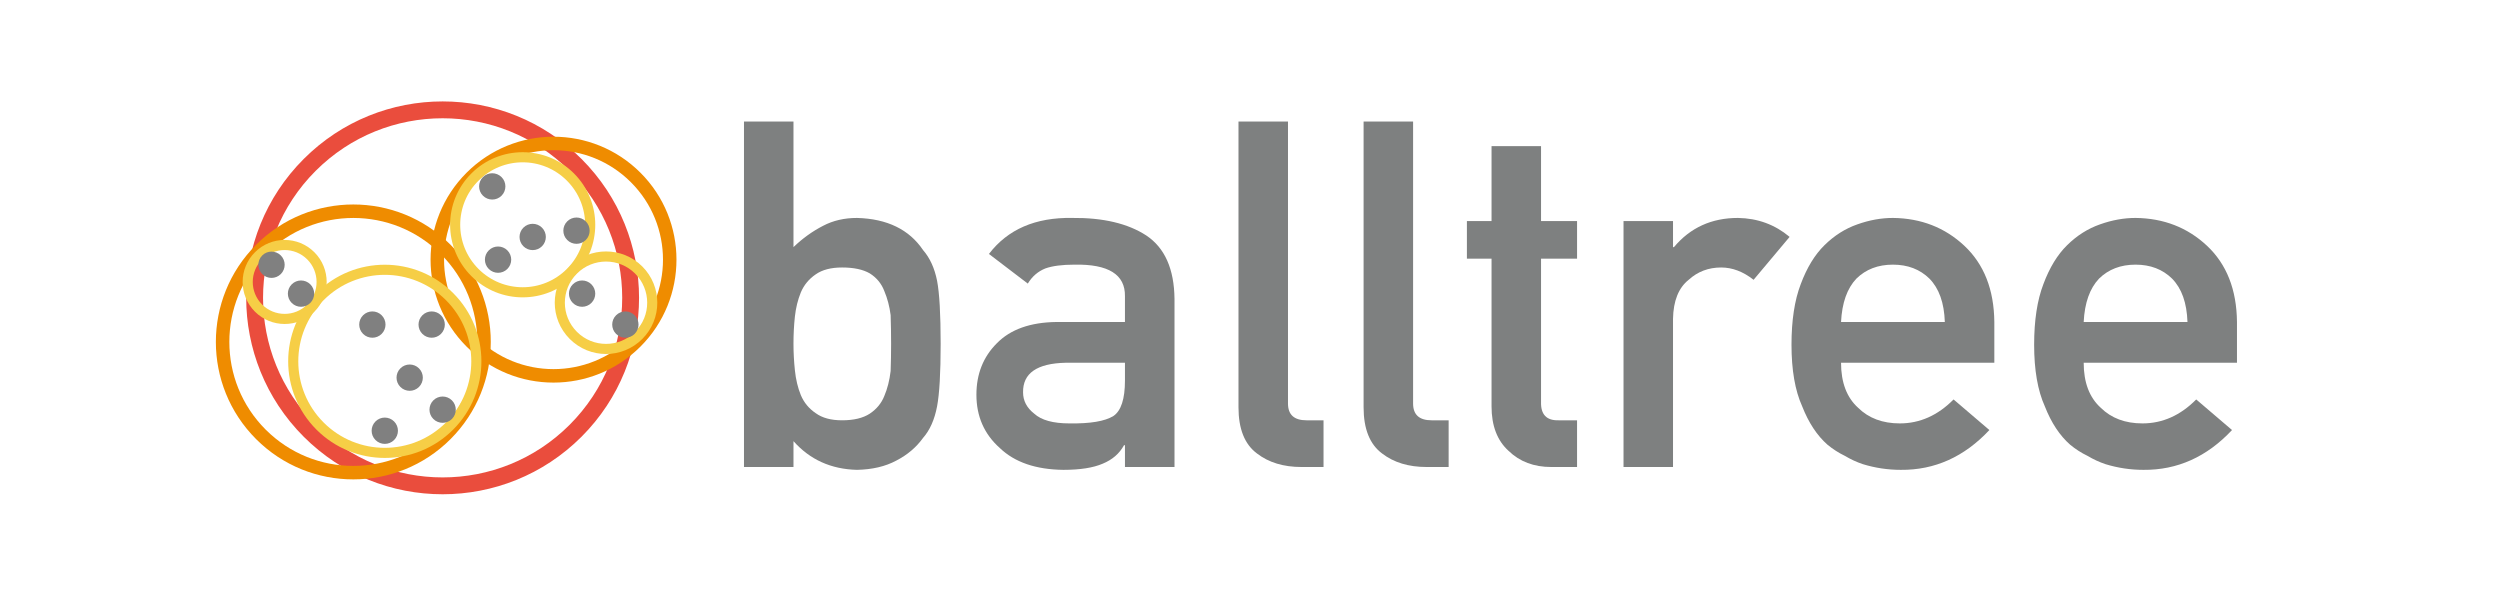
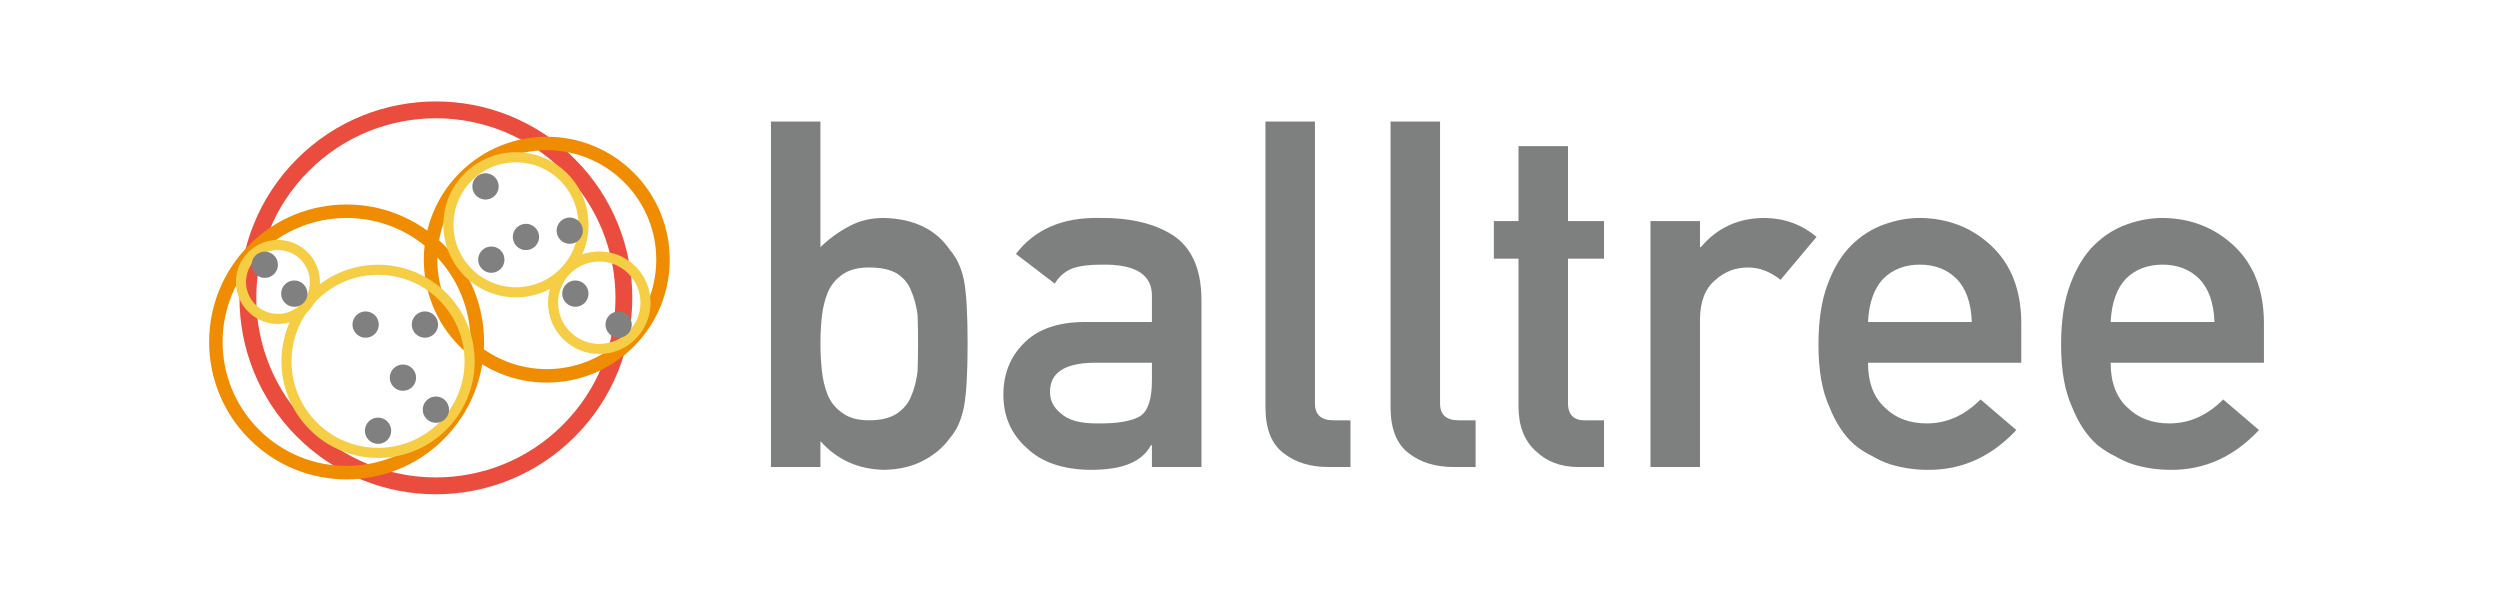
<svg xmlns="http://www.w3.org/2000/svg" xmlns:xlink="http://www.w3.org/1999/xlink" width="741.827" height="179.405" viewBox="0 0 741.827 179.405" version="1.1" id="svg305">
  <defs id="defs223">
    <g id="g200">
      <g id="glyph-0-0">
        <path d="m 9.5,0 h 14.688 v -7.672 c 4.875,5.492 11.156,8.328 18.844,8.516 4.551,-0.094 8.441,-1.008 11.672,-2.75 3.281,-1.688 5.93,-3.938 7.953,-6.75 2.008,-2.289 3.391,-5.406 4.141,-9.344 0.707,-3.75 1.062,-9.938 1.062,-18.562 0,-8.77 -0.355,-15.004 -1.062,-18.703 -0.75,-3.75 -2.133,-6.773 -4.141,-9.078 -4.125,-6.133 -10.668,-9.32 -19.625,-9.562 -3.75,0 -7.102,0.777 -10.047,2.328 -3.188,1.637 -6.121,3.746 -8.797,6.328 v -37.266 H 9.5 Z m 29.109,-59.203 c 3.469,0 6.207,0.586 8.219,1.75 2.02,1.273 3.453,3.008 4.297,5.203 0.938,2.211 1.566,4.602 1.891,7.172 0.094,2.773 0.141,5.609 0.141,8.516 0,2.762 -0.047,5.453 -0.141,8.078 -0.324,2.773 -0.953,5.258 -1.891,7.453 -0.844,2.117 -2.277,3.852 -4.297,5.203 -2.012,1.312 -4.75,1.969 -8.219,1.969 -3.281,0 -5.887,-0.703 -7.812,-2.109 -2.012,-1.352 -3.484,-3.133 -4.422,-5.344 -0.898,-2.195 -1.484,-4.656 -1.766,-7.375 -0.281,-2.676 -0.422,-5.301 -0.422,-7.875 0,-2.812 0.141,-5.508 0.422,-8.094 0.281,-2.57 0.867,-4.961 1.766,-7.172 0.938,-2.195 2.41,-3.977 4.422,-5.344 1.926,-1.352 4.531,-2.031 7.812,-2.031 z m 0,0" id="path182" />
      </g>
      <g id="glyph-0-1">
        <path d="m 47.812,0 h 14.703 v -49.859 c -0.094,-8.906 -2.887,-15.188 -8.375,-18.844 -5.48,-3.562 -12.812,-5.297 -22,-5.203 -10.875,-0.188 -19.105,3.375 -24.688,10.688 l 11.531,8.797 c 1.27,-2.113 3.004,-3.613 5.203,-4.5 2.113,-0.75 5,-1.125 8.656,-1.125 10.07,-0.188 15.062,2.93 14.969,9.344 v 7.672 H 27.5 c -7.781,0.094 -13.688,2.203 -17.719,6.328 -4.031,4.031 -6.047,9.117 -6.047,15.25 0,6.43 2.316,11.703 6.953,15.828 4.406,4.219 10.688,6.375 18.844,6.469 4.969,0 8.859,-0.613 11.672,-1.828 2.863,-1.176 4.973,-3.004 6.328,-5.484 h 0.281 z m 0,-25.672 c 0,5.492 -1.148,9.008 -3.438,10.547 -2.531,1.555 -6.871,2.281 -13.016,2.188 -4.875,0 -8.367,-0.961 -10.469,-2.891 -2.211,-1.727 -3.312,-3.836 -3.312,-6.328 -0.094,-5.664 4.125,-8.594 12.656,-8.781 H 47.812 Z m 0,0" id="path185" />
      </g>
      <g id="glyph-0-2">
        <path d="m 9.5,-17.719 c 0,6.418 1.828,10.984 5.484,13.703 C 18.453,-1.336 22.859,0 28.203,0 h 6.531 v -13.859 h -5.062 c -3.656,0 -5.484,-1.66 -5.484,-4.984 v -83.672 H 9.5 Z m 0,0" id="path188" />
      </g>
      <g id="glyph-0-3">
        <path d="M 10.344,-72.984 H 3.031 V -61.812 h 7.312 V -18 c 0,5.762 1.688,10.168 5.062,13.219 C 18.688,-1.594 22.906,0 28.062,0 h 7.656 v -13.859 h -5.484 c -3.562,0.094 -5.297,-1.707 -5.203,-5.406 V -61.812 h 10.688 v -11.172 h -10.688 v -22.219 h -14.688 z m 0,0" id="path191" />
      </g>
      <g id="glyph-0-4">
        <path d="m 9.5,0 h 14.688 v -43.953 c 0.094,-5.344 1.641,-9.207 4.641,-11.594 2.676,-2.438 5.891,-3.656 9.641,-3.656 3.32,0 6.531,1.219 9.625,3.656 l 10.688,-12.734 c -4.355,-3.656 -9.465,-5.531 -15.328,-5.625 -7.824,0 -14.152,2.887 -18.984,8.656 H 24.188 v -7.734 H 9.5 Z m 0,0" id="path194" />
      </g>
      <g id="glyph-0-5">
        <path d="M 66.094,-30.938 V -43.031 C 66,-52.645 63.023,-60.191 57.172,-65.672 51.398,-71.066 44.344,-73.812 36,-73.906 c -3.469,0 -6.984,0.637 -10.547,1.906 -3.605,1.262 -6.859,3.324 -9.766,6.188 -2.867,2.812 -5.211,6.656 -7.031,11.531 -1.836,4.781 -2.75,10.781 -2.75,18 0,7.5 1.055,13.594 3.172,18.281 1.914,4.875 4.422,8.672 7.516,11.391 1.594,1.312 3.305,2.414 5.141,3.297 1.727,1.031 3.508,1.855 5.344,2.469 3.656,1.121 7.406,1.688 11.25,1.688 C 48.398,0.938 57.164,-3 64.625,-10.969 L 54,-20.047 c -4.688,4.742 -10.008,7.109 -15.953,7.109 -5.117,0 -9.242,-1.547 -12.375,-4.641 -3.375,-3.051 -5.062,-7.504 -5.062,-13.359 z M 20.609,-43.031 c 0.281,-5.676 1.801,-9.969 4.562,-12.875 2.812,-2.758 6.422,-4.141 10.828,-4.141 4.406,0 8.016,1.383 10.828,4.141 2.863,2.906 4.391,7.199 4.578,12.875 z m 0,0" id="path197" />
      </g>
    </g>
    <clipPath id="clip-0">
      <path clip-rule="nonzero" d="M 45,66.965 H 163.574 V 185.535 H 45 Z m 0,0" id="path202" />
    </clipPath>
    <clipPath id="clip-1">
      <path clip-rule="nonzero" d="m 99.711,77.438 h 74.965 v 74.965 H 99.711 Z m 0,0" id="path205" />
    </clipPath>
    <clipPath id="clip-2">
      <path clip-rule="nonzero" d="m 36,97.547 h 83.574 V 181.121 H 36 Z m 0,0" id="path208" />
    </clipPath>
    <clipPath id="clip-3">
      <path clip-rule="nonzero" d="m 105.508,82.035 h 45.07 v 45.07 h -45.07 z m 0,0" id="path211" />
    </clipPath>
    <clipPath id="clip-4">
      <path clip-rule="nonzero" d="m 136.555,111.48 h 32.434 v 32.434 h -32.434 z m 0,0" id="path214" />
    </clipPath>
    <clipPath id="clip-5">
      <path clip-rule="nonzero" d="m 57.461,115.422 h 59.332 v 59.332 H 57.461 Z m 0,0" id="path217" />
    </clipPath>
    <clipPath id="clip-6">
      <path clip-rule="nonzero" d="m 43.945,108.066 h 26.938 v 26.941 h -26.938 z m 0,0" id="path220" />
    </clipPath>
  </defs>
-   <g clip-path="url(#clip-0)" id="g227" transform="translate(27.05382,-37.87033)">
+   <g clip-path="url(#clip-0)" id="g227" transform="translate(25.05382,-37.87033)">
    <path fill="none" stroke-width="5" stroke-linecap="butt" stroke-linejoin="miter" stroke="#ea4d3d" stroke-opacity="1" stroke-miterlimit="4" d="m 95.233,16.34 c 21.785,21.785 21.785,57.105 0,78.891 -21.785,21.785 -57.109,21.785 -78.895,0 -21.785,-21.785 -21.785,-57.105 0,-78.891 21.785,-21.785 57.109,-21.785 78.895,0 z m 0,0" transform="translate(48.5013,70.4644)" id="path225" />
  </g>
-   <g clip-path="url(#clip-1)" id="g231" transform="translate(27.05382,-37.87033)">
+   <g clip-path="url(#clip-1)" id="g231" transform="translate(25.05382,-37.87033)">
    <path fill="none" stroke-width="4" stroke-linecap="butt" stroke-linejoin="miter" stroke="#ef8c00" stroke-opacity="1" stroke-miterlimit="4" d="m 58.864,10.099 c 13.469,13.465 13.469,35.301 0,48.766 -13.465,13.465 -35.297,13.465 -48.766,0 -13.465,-13.465 -13.465,-35.301 0,-48.766 13.469,-13.465 35.301,-13.465 48.766,0 z m 0,0" transform="translate(102.7103,80.4361)" id="path229" />
  </g>
-   <g clip-path="url(#clip-2)" id="g235" transform="translate(27.05382,-37.87033)">
+   <g clip-path="url(#clip-2)" id="g235" transform="translate(25.05382,-37.87033)">
    <path fill="none" stroke-width="4" stroke-linecap="butt" stroke-linejoin="miter" stroke="#ef8c00" stroke-opacity="1" stroke-miterlimit="4" d="m 66.215,11.361 c 15.148,15.148 15.148,39.707 0,54.855 -15.148,15.145 -39.707,15.148 -54.855,0 -15.145,-15.148 -15.148,-39.707 0,-54.855 15.148,-15.148 39.707,-15.148 54.855,0 z m 0,0" transform="translate(39.00033,100.5455)" id="path233" />
  </g>
-   <g clip-path="url(#clip-3)" id="g239" transform="translate(27.05382,-37.87033)">
+   <g clip-path="url(#clip-3)" id="g239" transform="translate(25.05382,-37.87033)">
    <path fill="none" stroke-width="3" stroke-linecap="butt" stroke-linejoin="miter" stroke="#f6ce46" stroke-opacity="1" stroke-miterlimit="4" d="m 34.203,5.868 c 7.824,7.824 7.824,20.512 0,28.336 -7.824,7.824 -20.512,7.824 -28.336,0 -7.824,-7.828 -7.824,-20.512 0,-28.336 7.824,-7.824 20.512,-7.824 28.336,0 z m 0,0" transform="translate(108.008,84.534)" id="path237" />
  </g>
-   <g clip-path="url(#clip-4)" id="g243" transform="translate(27.05382,-37.87033)">
+   <g clip-path="url(#clip-4)" id="g243" transform="translate(25.05382,-37.87033)">
    <path fill="none" stroke-width="3" stroke-linecap="butt" stroke-linejoin="miter" stroke="#f6ce46" stroke-opacity="1" stroke-miterlimit="4" d="m 23.418,4.017 c 5.355,5.359 5.355,14.043 0,19.398 -5.359,5.359 -14.043,5.359 -19.398,0 -5.359,-5.355 -5.359,-14.039 0,-19.398 5.355,-5.355 14.039,-5.355 19.398,0 z m 0,0" transform="translate(139.055,113.9794)" id="path241" />
  </g>
-   <g clip-path="url(#clip-5)" id="g247" transform="translate(27.05382,-37.87033)">
+   <g clip-path="url(#clip-5)" id="g247" transform="translate(25.05382,-37.87033)">
    <path fill="none" stroke-width="3" stroke-linecap="butt" stroke-linejoin="miter" stroke="#f6ce46" stroke-opacity="1" stroke-miterlimit="4" d="m 46.377,7.957 c 10.609,10.609 10.609,27.809 0,38.418 -10.609,10.609 -27.812,10.609 -38.422,0 -10.605,-10.609 -10.609,-27.809 0,-38.418 10.609,-10.609 27.812,-10.609 38.422,0 z m 0,0" transform="translate(59.95913,117.9218)" id="path245" />
  </g>
-   <g clip-path="url(#clip-6)" id="g251" transform="translate(27.05382,-37.87033)">
+   <g clip-path="url(#clip-6)" id="g251" transform="translate(25.05382,-37.87033)">
    <path fill="none" stroke-width="3" stroke-linecap="butt" stroke-linejoin="miter" stroke="#f6ce46" stroke-opacity="1" stroke-miterlimit="4" d="m 18.726,3.213 c 4.281,4.285 4.281,11.23 0,15.512 -4.285,4.285 -11.23,4.285 -15.512,0 -4.285,-4.281 -4.285,-11.227 0,-15.512 4.281,-4.285 11.227,-4.285 15.512,0 z m 0,0" transform="translate(46.4454,110.5682)" id="path249" />
  </g>
-   <path fill-rule="nonzero" fill="#808080" fill-opacity="1" d="m 83.327,75.802 c 1.523,1.527 1.523,3.996 0,5.52 -1.527,1.523 -3.996,1.523 -5.52,0 -1.523,-1.523 -1.523,-3.996 0,-5.52 1.523,-1.523 3.992,-1.523 5.52,0 z m 0,0" id="path253" />
-   <g fill="#7e8080" fill-opacity="1" id="g261" transform="translate(27.05382,-37.87033)">
+   <path fill-rule="nonzero" fill="#808080" fill-opacity="1" d="m 81.327,75.802 c 1.523,1.527 1.523,3.996 0,5.52 -1.527,1.523 -3.996,1.523 -5.52,0 -1.523,-1.523 -1.523,-3.996 0,-5.52 1.523,-1.523 3.992,-1.523 5.52,0 z m 0,0" id="path253" />
+   <g fill="#7e8080" fill-opacity="1" id="g261" transform="translate(35.05382,-37.87033)">
    <use xlink:href="#glyph-0-0" x="184.208" y="176.445" id="use255" />
    <use xlink:href="#glyph-0-1" x="258.944" y="176.445" id="use257" />
    <use xlink:href="#glyph-0-2" x="330.944" y="176.445" id="use259" />
  </g>
-   <g fill="#7e8080" fill-opacity="1" id="g265" transform="translate(27.05382,-37.87033)">
+   <g fill="#7e8080" fill-opacity="1" id="g265" transform="translate(35.05382,-37.87033)">
    <use xlink:href="#glyph-0-2" x="368.067" y="176.445" id="use263" />
  </g>
-   <g fill="#7e8080" fill-opacity="1" id="g269" transform="translate(27.05382,-37.87033)">
+   <g fill="#7e8080" fill-opacity="1" id="g269" transform="translate(35.05382,-37.87033)">
    <use xlink:href="#glyph-0-3" x="405.19" y="176.445" id="use267" />
  </g>
-   <g fill="#7e8080" fill-opacity="1" id="g273" transform="translate(27.05382,-37.87033)">
+   <g fill="#7e8080" fill-opacity="1" id="g273" transform="translate(35.05382,-37.87033)">
    <use xlink:href="#glyph-0-4" x="445.194" y="176.445" id="use271" />
  </g>
-   <g fill="#7e8080" fill-opacity="1" id="g279" transform="translate(27.05382,-37.87033)">
+   <g fill="#7e8080" fill-opacity="1" id="g279" transform="translate(35.05382,-37.87033)">
    <use xlink:href="#glyph-0-5" x="498.632" y="176.445" id="use275" />
    <use xlink:href="#glyph-0-5" x="570.632" y="176.445" id="use277" />
  </g>
-   <path fill-rule="nonzero" fill="#808080" fill-opacity="1" d="m 92.081,84.372 c 1.523,1.523 1.523,3.992 0,5.516 -1.523,1.527 -3.992,1.527 -5.52,0 -1.523,-1.523 -1.523,-3.992 0,-5.516 1.527,-1.527 3.996,-1.527 5.52,0 z m 0,0" id="path281" />
-   <path fill-rule="nonzero" fill="#808080" fill-opacity="1" d="m 188.323,93.552 c 1.527,1.523 1.527,3.996 0,5.52 -1.523,1.523 -3.992,1.523 -5.516,0 -1.527,-1.523 -1.527,-3.996 0,-5.52 1.523,-1.523 3.992,-1.523 5.516,0 z m 0,0" id="path283" />
-   <path fill-rule="nonzero" fill="#808080" fill-opacity="1" d="m 175.487,84.372 c 1.527,1.523 1.527,3.992 0,5.516 -1.523,1.527 -3.992,1.527 -5.516,0 -1.527,-1.523 -1.527,-3.992 0,-5.516 1.523,-1.527 3.992,-1.527 5.516,0 z m 0,0" id="path285" />
-   <path fill-rule="nonzero" fill="#808080" fill-opacity="1" d="m 173.823,65.688 c 1.527,1.527 1.527,3.996 0,5.52 -1.523,1.523 -3.992,1.523 -5.516,0 -1.527,-1.523 -1.527,-3.992 0,-5.52 1.523,-1.523 3.992,-1.523 5.516,0 z m 0,0" id="path287" />
-   <path fill-rule="nonzero" fill="#808080" fill-opacity="1" d="m 150.55,74.29 c 1.527,1.523 1.527,3.992 0,5.516 -1.523,1.527 -3.992,1.527 -5.516,0 -1.527,-1.523 -1.527,-3.992 0,-5.516 1.523,-1.527 3.992,-1.527 5.516,0 z m 0,0" id="path289" />
-   <path fill-rule="nonzero" fill="#808080" fill-opacity="1" d="m 148.823,52.552 c 1.527,1.523 1.527,3.996 0,5.52 -1.523,1.523 -3.992,1.523 -5.516,0 -1.527,-1.523 -1.527,-3.996 0,-5.52 1.523,-1.523 3.992,-1.523 5.516,0 z m 0,0" id="path291" />
-   <path fill-rule="nonzero" fill="#808080" fill-opacity="1" d="m 160.823,67.552 c 1.527,1.523 1.527,3.996 0,5.52 -1.523,1.523 -3.992,1.523 -5.516,0 -1.527,-1.523 -1.527,-3.996 0,-5.52 1.523,-1.523 3.992,-1.523 5.516,0 z m 0,0" id="path293" />
-   <path fill-rule="nonzero" fill="#808080" fill-opacity="1" d="m 134.101,118.802 c 1.523,1.523 1.523,3.996 0,5.52 -1.523,1.523 -3.996,1.523 -5.52,0 -1.523,-1.523 -1.523,-3.996 0,-5.52 1.523,-1.523 3.996,-1.523 5.52,0 z m 0,0" id="path295" />
-   <path fill-rule="nonzero" fill="#808080" fill-opacity="1" d="m 130.851,93.552 c 1.523,1.523 1.523,3.996 0,5.52 -1.523,1.523 -3.996,1.523 -5.52,0 -1.523,-1.523 -1.523,-3.996 0,-5.52 1.523,-1.523 3.996,-1.523 5.52,0 z m 0,0" id="path297" />
-   <path fill-rule="nonzero" fill="#808080" fill-opacity="1" d="m 113.253,93.552 c 1.523,1.523 1.523,3.996 0,5.52 -1.523,1.523 -3.992,1.523 -5.52,0 -1.523,-1.523 -1.523,-3.996 0,-5.52 1.527,-1.523 3.996,-1.523 5.52,0 z m 0,0" id="path299" />
-   <path fill-rule="nonzero" fill="#808080" fill-opacity="1" d="m 124.323,109.302 c 1.527,1.523 1.527,3.996 0,5.52 -1.523,1.523 -3.992,1.523 -5.516,0 -1.527,-1.523 -1.527,-3.996 0,-5.52 1.523,-1.523 3.992,-1.523 5.516,0 z m 0,0" id="path301" />
-   <path fill-rule="nonzero" fill="#808080" fill-opacity="1" d="m 116.937,125.052 c 1.527,1.523 1.527,3.996 0,5.52 -1.523,1.523 -3.992,1.523 -5.516,0 -1.527,-1.523 -1.527,-3.996 0,-5.52 1.523,-1.523 3.992,-1.523 5.516,0 z m 0,0" id="path303" />
+   <path fill-rule="nonzero" fill="#808080" fill-opacity="1" d="m 90.081,84.372 c 1.523,1.523 1.523,3.992 0,5.516 -1.523,1.527 -3.992,1.527 -5.52,0 -1.523,-1.523 -1.523,-3.992 0,-5.516 1.527,-1.527 3.996,-1.527 5.52,0 z m 0,0" id="path281" />
+   <path fill-rule="nonzero" fill="#808080" fill-opacity="1" d="m 186.323,93.552 c 1.527,1.523 1.527,3.996 0,5.52 -1.523,1.523 -3.992,1.523 -5.516,0 -1.527,-1.523 -1.527,-3.996 0,-5.52 1.523,-1.523 3.992,-1.523 5.516,0 z m 0,0" id="path283" />
+   <path fill-rule="nonzero" fill="#808080" fill-opacity="1" d="m 173.487,84.372 c 1.527,1.523 1.527,3.992 0,5.516 -1.523,1.527 -3.992,1.527 -5.516,0 -1.527,-1.523 -1.527,-3.992 0,-5.516 1.523,-1.527 3.992,-1.527 5.516,0 z m 0,0" id="path285" />
+   <path fill-rule="nonzero" fill="#808080" fill-opacity="1" d="m 171.823,65.688 c 1.527,1.527 1.527,3.996 0,5.52 -1.523,1.523 -3.992,1.523 -5.516,0 -1.527,-1.523 -1.527,-3.992 0,-5.52 1.523,-1.523 3.992,-1.523 5.516,0 z m 0,0" id="path287" />
+   <path fill-rule="nonzero" fill="#808080" fill-opacity="1" d="m 148.55,74.29 c 1.527,1.523 1.527,3.992 0,5.516 -1.523,1.527 -3.992,1.527 -5.516,0 -1.527,-1.523 -1.527,-3.992 0,-5.516 1.523,-1.527 3.992,-1.527 5.516,0 z m 0,0" id="path289" />
+   <path fill-rule="nonzero" fill="#808080" fill-opacity="1" d="m 146.823,52.552 c 1.527,1.523 1.527,3.996 0,5.52 -1.523,1.523 -3.992,1.523 -5.516,0 -1.527,-1.523 -1.527,-3.996 0,-5.52 1.523,-1.523 3.992,-1.523 5.516,0 z m 0,0" id="path291" />
+   <path fill-rule="nonzero" fill="#808080" fill-opacity="1" d="m 158.823,67.552 c 1.527,1.523 1.527,3.996 0,5.52 -1.523,1.523 -3.992,1.523 -5.516,0 -1.527,-1.523 -1.527,-3.996 0,-5.52 1.523,-1.523 3.992,-1.523 5.516,0 z m 0,0" id="path293" />
+   <path fill-rule="nonzero" fill="#808080" fill-opacity="1" d="m 132.101,118.802 c 1.523,1.523 1.523,3.996 0,5.52 -1.523,1.523 -3.996,1.523 -5.52,0 -1.523,-1.523 -1.523,-3.996 0,-5.52 1.523,-1.523 3.996,-1.523 5.52,0 z m 0,0" id="path295" />
+   <path fill-rule="nonzero" fill="#808080" fill-opacity="1" d="m 128.851,93.552 c 1.523,1.523 1.523,3.996 0,5.52 -1.523,1.523 -3.996,1.523 -5.52,0 -1.523,-1.523 -1.523,-3.996 0,-5.52 1.523,-1.523 3.996,-1.523 5.52,0 z m 0,0" id="path297" />
+   <path fill-rule="nonzero" fill="#808080" fill-opacity="1" d="m 111.253,93.552 c 1.523,1.523 1.523,3.996 0,5.52 -1.523,1.523 -3.992,1.523 -5.52,0 -1.523,-1.523 -1.523,-3.996 0,-5.52 1.527,-1.523 3.996,-1.523 5.52,0 z m 0,0" id="path299" />
+   <path fill-rule="nonzero" fill="#808080" fill-opacity="1" d="m 122.323,109.302 c 1.527,1.523 1.527,3.996 0,5.52 -1.523,1.523 -3.992,1.523 -5.516,0 -1.527,-1.523 -1.527,-3.996 0,-5.52 1.523,-1.523 3.992,-1.523 5.516,0 z m 0,0" id="path301" />
+   <path fill-rule="nonzero" fill="#808080" fill-opacity="1" d="m 114.937,125.052 c 1.527,1.523 1.527,3.996 0,5.52 -1.523,1.523 -3.992,1.523 -5.516,0 -1.527,-1.523 -1.527,-3.996 0,-5.52 1.523,-1.523 3.992,-1.523 5.516,0 z m 0,0" id="path303" />
</svg>
